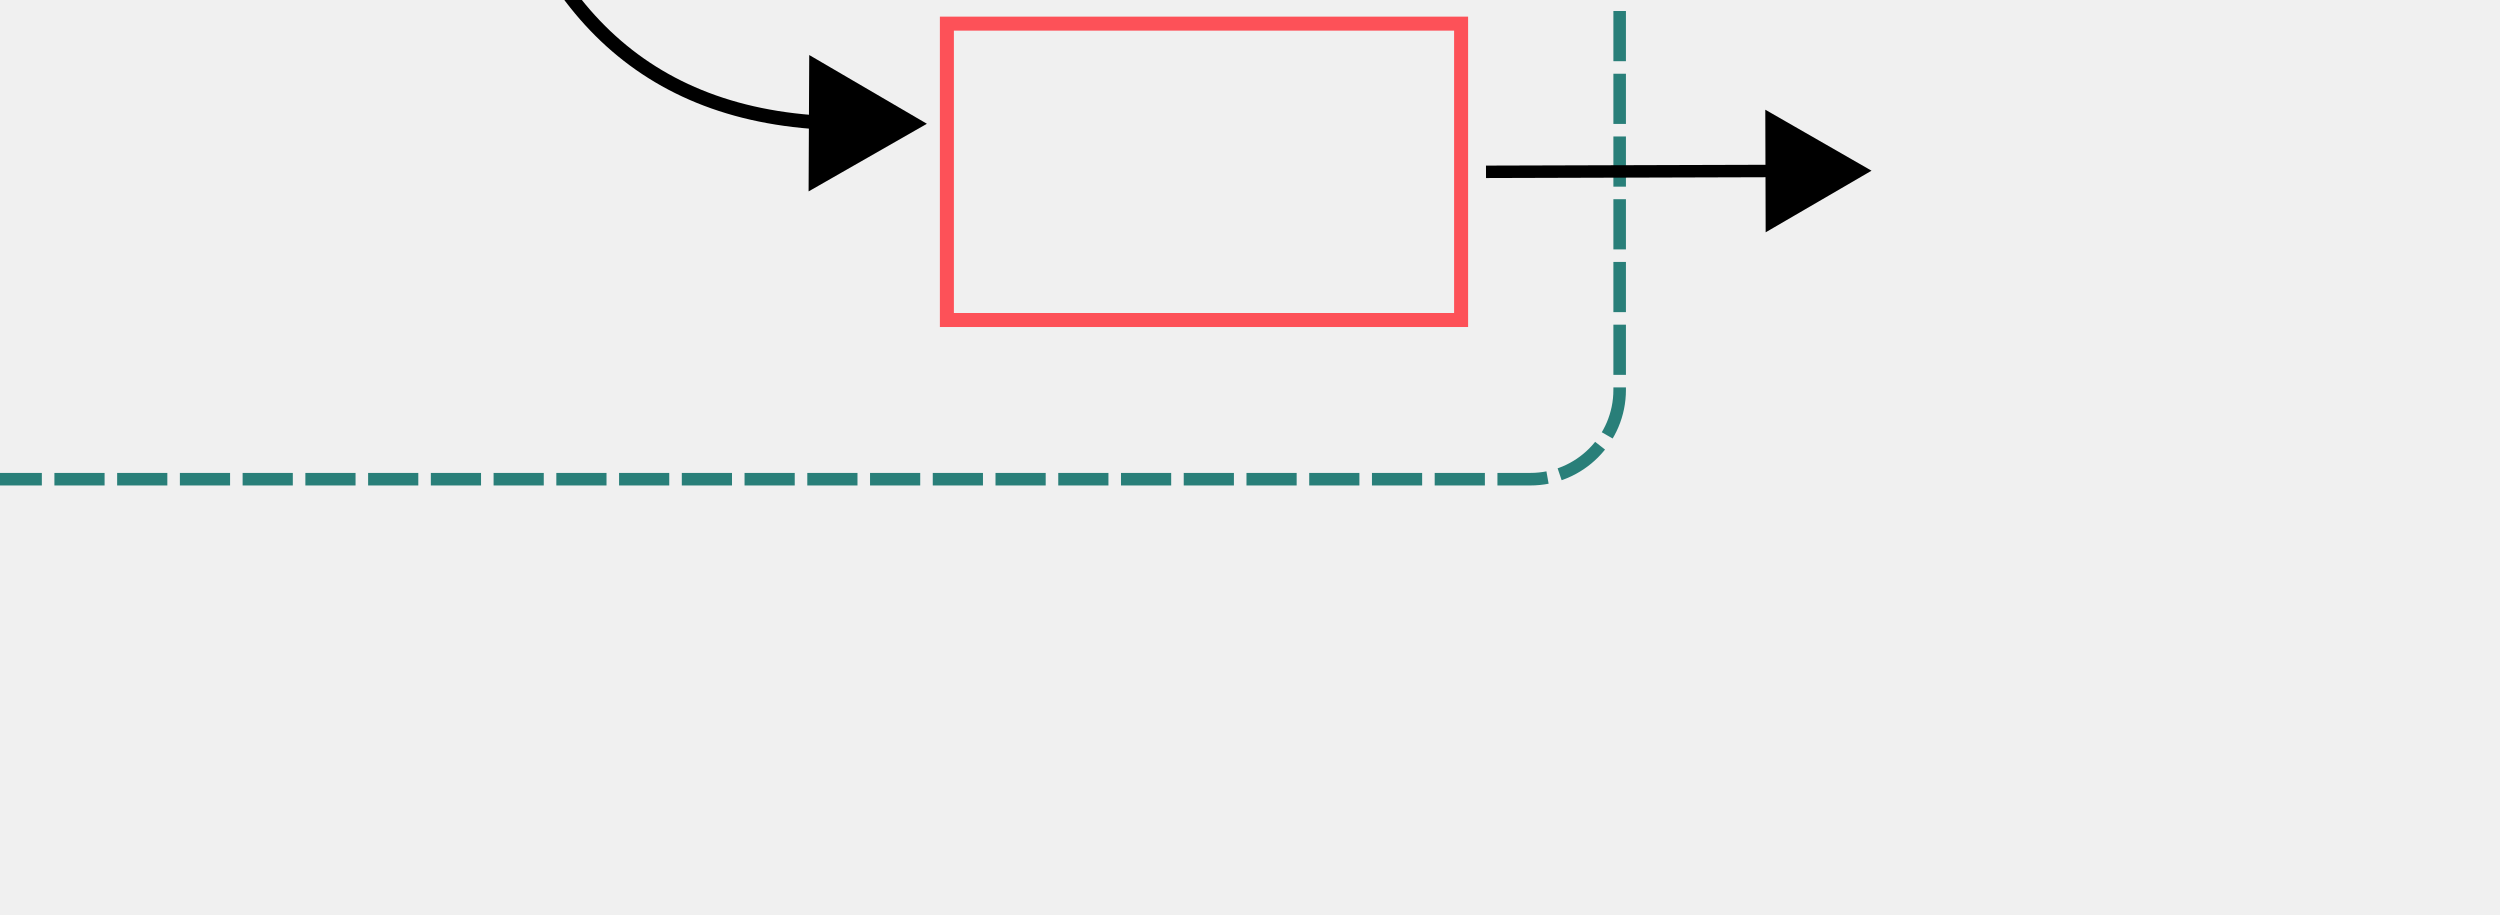
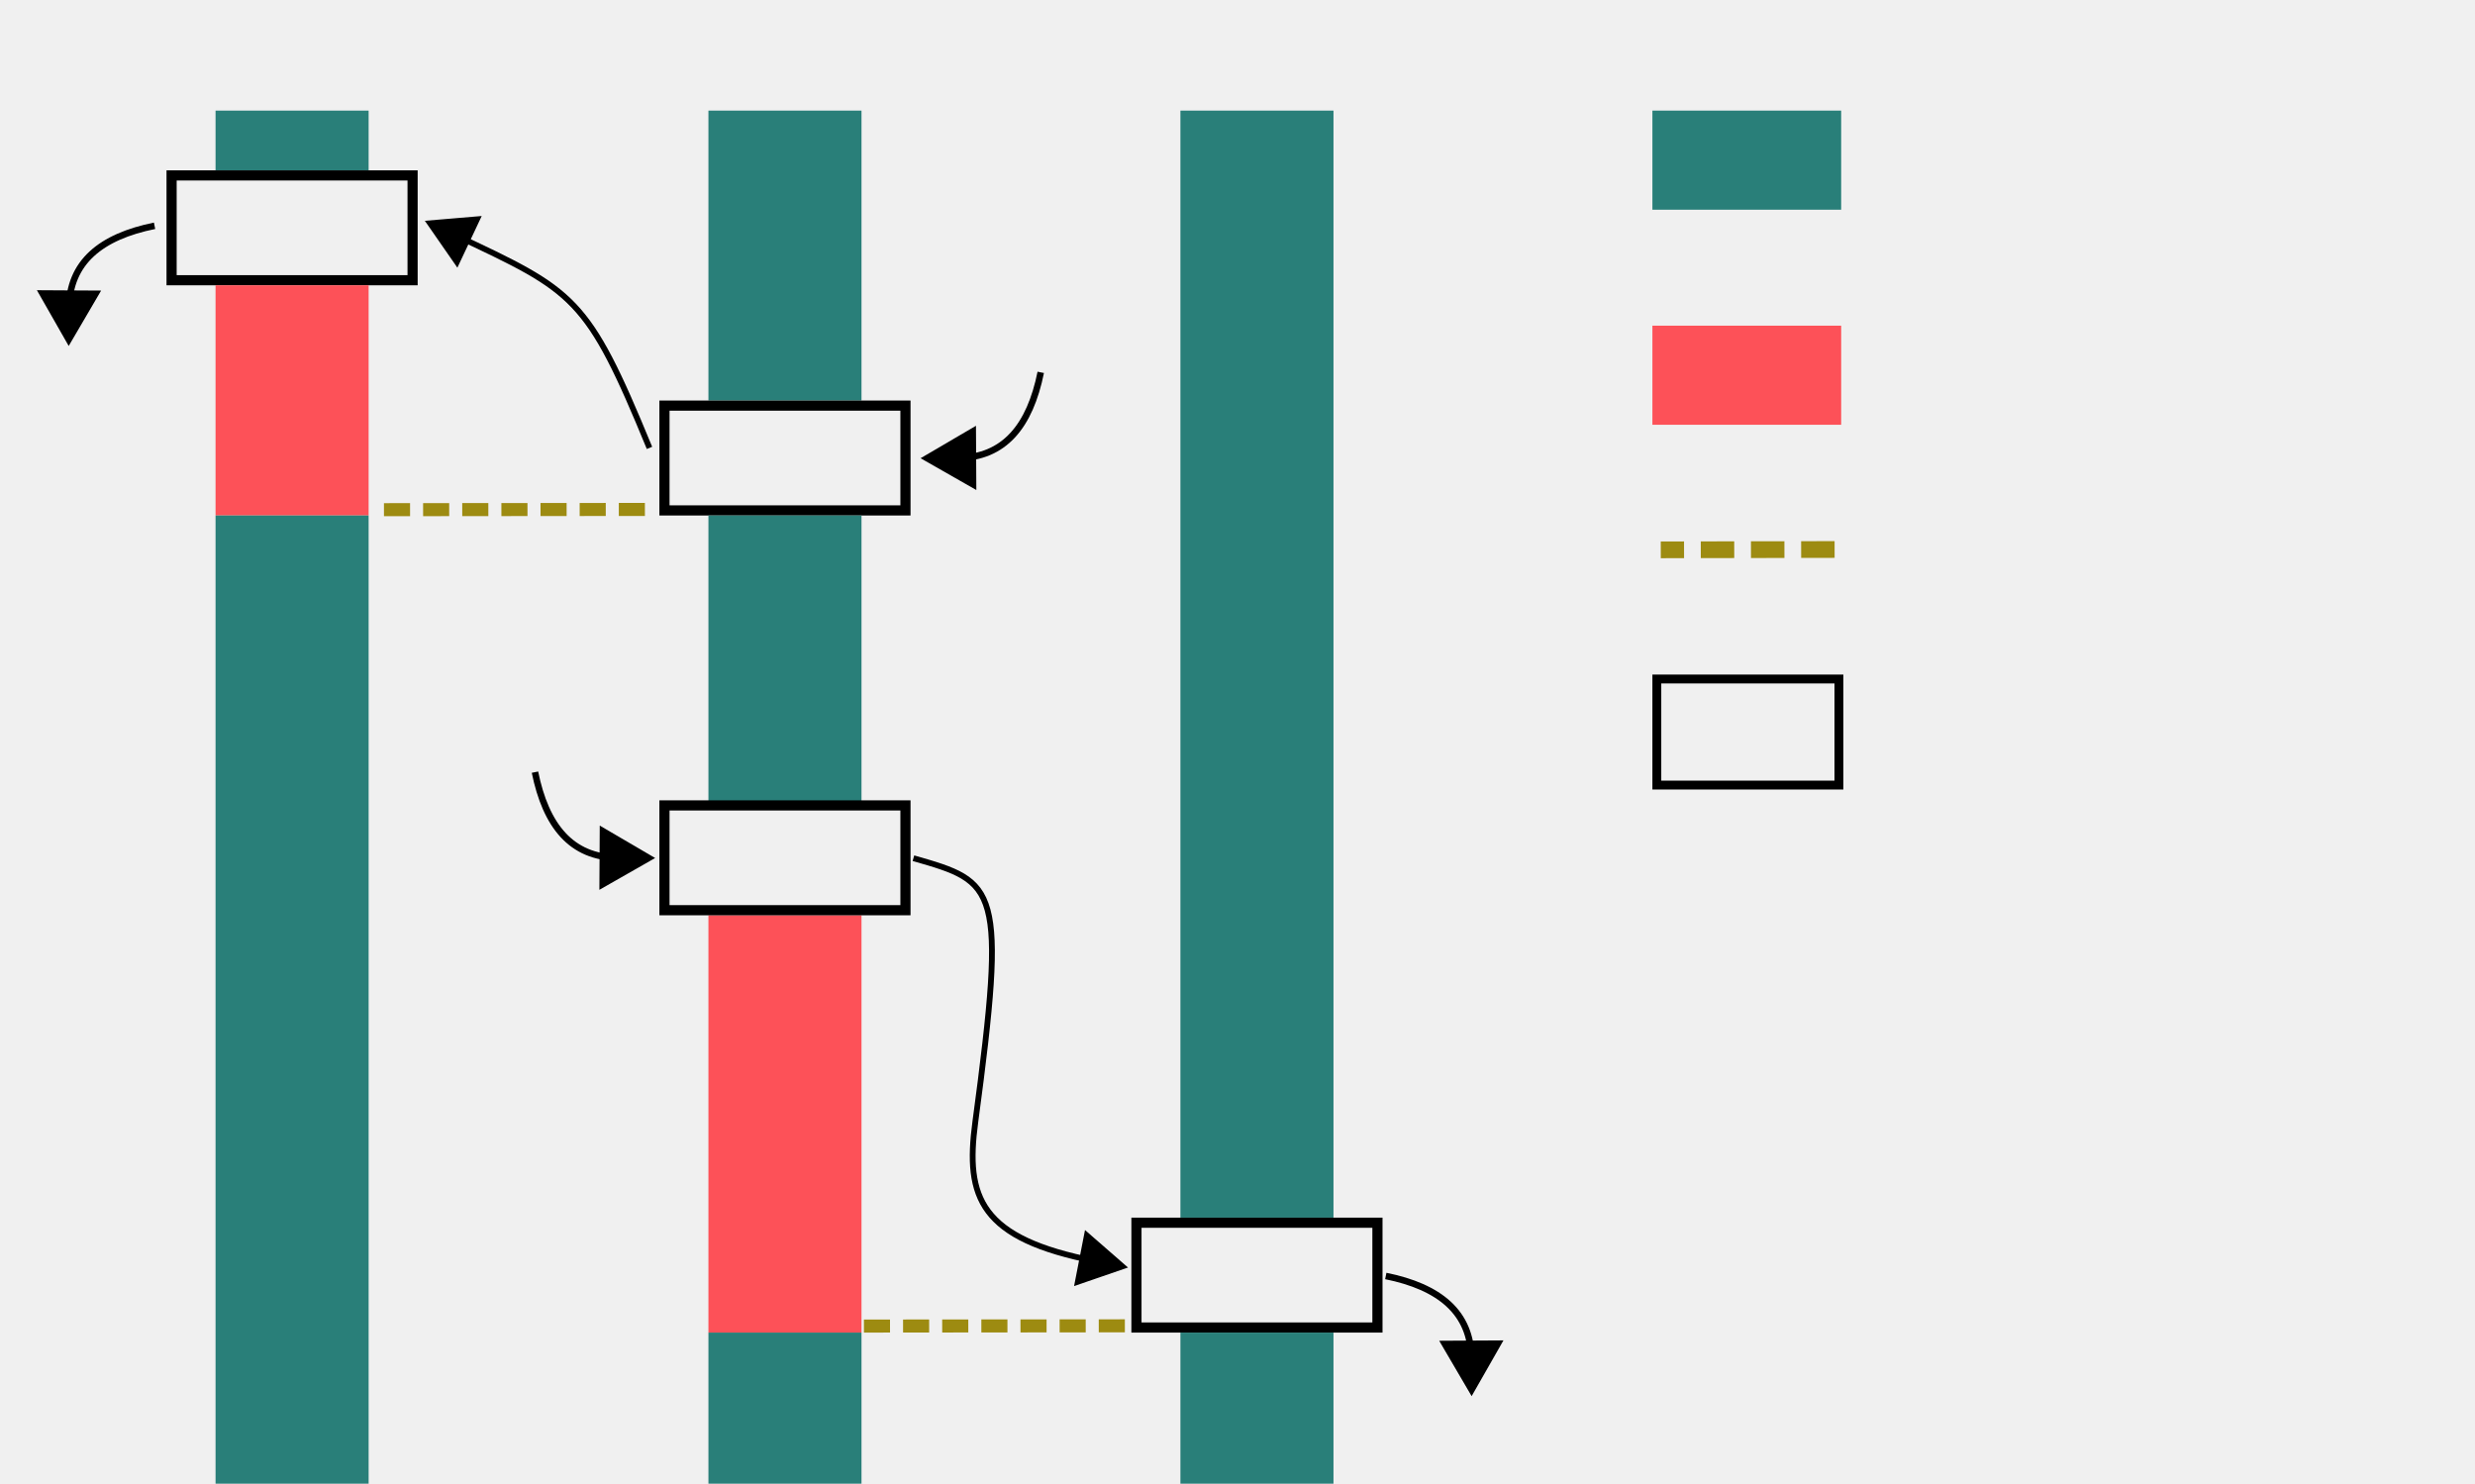
- <svg xmlns="http://www.w3.org/2000/svg" xmlns:ns1="http://www.openswatchbook.org/uri/2009/osb" width="803.308" height="293.74" id="svg2" version="1.1">
+ <svg xmlns="http://www.w3.org/2000/svg" xmlns:ns1="http://www.openswatchbook.org/uri/2009/osb" width="1707.333" height="1023.487" id="svg2" version="1.1">
  <defs id="defs4">
    <marker orient="auto" refY="0" refX="0" id="TriangleOutL" style="overflow:visible">
      <path id="path6024" d="m 5.77,0 -8.65,5 0,-10 8.65,5 z" style="fill-rule:evenodd;stroke:#000000;stroke-width:1pt" transform="scale(0.8,0.8)" />
    </marker>
    <marker orient="auto" refY="0" refX="0" id="TriangleInL" style="overflow:visible">
      <path id="path6015" d="m 5.77,0 -8.65,5 0,-10 8.65,5 z" style="fill-rule:evenodd;stroke:#000000;stroke-width:1pt" transform="scale(-0.8,-0.8)" />
    </marker>
    <marker orient="auto" refY="0" refX="0" id="Arrow1Lend" style="overflow:visible">
      <path id="path5885" d="M 0,0 5,-5 -12.5,0 5,5 0,0 z" style="fill-rule:evenodd;stroke:#000000;stroke-width:1pt" transform="matrix(-0.8,0,0,-0.8,-10,0)" />
    </marker>
    <marker orient="auto" refY="0" refX="0" id="EmptyDiamondM" style="overflow:visible">
      <path id="path5991" d="M 0,-7.071 -7.071,0 0,7.071 7.071,0 0,-7.071 z" style="fill:#ffffff;fill-rule:evenodd;stroke:#000000;stroke-width:1pt" transform="scale(0.4,0.4)" />
    </marker>
    <marker orient="auto" refY="0" refX="0" id="DotL" style="overflow:visible">
      <path id="path5943" d="m -2.5,-1 c 0,2.76 -2.24,5 -5,5 -2.76,0 -5,-2.24 -5,-5 0,-2.76 2.24,-5 5,-5 2.76,0 5,2.24 5,5 z" style="fill-rule:evenodd;stroke:#000000;stroke-width:1pt" transform="matrix(0.8,0,0,0.8,5.92,0.8)" />
    </marker>
    <marker orient="auto" refY="0" refX="0" id="Arrow2Mstart" style="overflow:visible">
      <path id="path5906" style="fill-rule:evenodd;stroke-width:0.625;stroke-linejoin:round" d="M 8.719,4.034 -2.207,0.016 8.719,-4.002 c -1.745,2.372 -1.735,5.617 -6e-7,8.035 z" transform="scale(0.6,0.6)" />
    </marker>
    <marker orient="auto" refY="0" refX="0" id="Arrow2Lstart" style="overflow:visible">
      <path id="path5900" style="fill-rule:evenodd;stroke-width:0.625;stroke-linejoin:round" d="M 8.719,4.034 -2.207,0.016 8.719,-4.002 c -1.745,2.372 -1.735,5.617 -6e-7,8.035 z" transform="matrix(1.1,0,0,1.1,1.1,0)" />
    </marker>
    <marker orient="auto" refY="0" refX="0" id="Arrow1Lstart" style="overflow:visible">
      <path id="path5882" d="M 0,0 5,-5 -12.5,0 5,5 0,0 z" style="fill-rule:evenodd;stroke:#000000;stroke-width:1pt" transform="matrix(0.8,0,0,0.8,10,0)" />
    </marker>
    <marker orient="auto" refY="0" refX="0" id="Arrow2Lend" style="overflow:visible">
      <path id="path5903" style="fill-rule:evenodd;stroke-width:0.625;stroke-linejoin:round" d="M 8.719,4.034 -2.207,0.016 8.719,-4.002 c -1.745,2.372 -1.735,5.617 -6e-7,8.035 z" transform="matrix(-1.1,0,0,-1.1,-1.1,0)" />
    </marker>
    <linearGradient id="linearGradient5559" ns1:paint="solid">
      <stop style="stop-color:#000000;stop-opacity:1;" offset="0" id="stop5561" />
    </linearGradient>
    <marker orient="auto" refY="0" refX="0" id="TriangleOutL-8" style="overflow:visible">
      <path id="path6024-3" d="m 5.77,0 -8.65,5 0,-10 8.65,5 z" style="fill-rule:evenodd;stroke:#000000;stroke-width:1pt" transform="scale(0.8,0.8)" />
    </marker>
    <marker orient="auto" refY="0" refX="0" id="TriangleOutL-4" style="overflow:visible">
      <path id="path6024-8" d="m 5.77,0 -8.65,5 0,-10 8.65,5 z" style="fill-rule:evenodd;stroke:#000000;stroke-width:1pt" transform="scale(0.8,0.8)" />
    </marker>
    <marker orient="auto" refY="0" refX="0" id="TriangleOutL-5" style="overflow:visible">
      <path id="path6024-5" d="m 5.77,0 -8.65,5 0,-10 8.65,5 z" style="fill-rule:evenodd;stroke:#000000;stroke-width:1pt" transform="scale(0.8,0.8)" />
    </marker>
    <marker orient="auto" refY="0" refX="0" id="TriangleOutL-88" style="overflow:visible">
      <path id="path6024-4" d="m 5.77,0 -8.65,5 0,-10 8.65,5 z" style="fill-rule:evenodd;stroke:#000000;stroke-width:1pt" transform="scale(0.8,0.8)" />
    </marker>
    <marker orient="auto" refY="0" refX="0" id="marker3030" style="overflow:visible">
      <path id="path3032" d="m 5.77,0 -8.65,5 0,-10 8.65,5 z" style="fill-rule:evenodd;stroke:#000000;stroke-width:1pt" transform="scale(0.8,0.8)" />
    </marker>
    <marker orient="auto" refY="0" refX="0" id="TriangleInL-0" style="overflow:visible">
      <path id="path6015-4" d="m 5.77,0 -8.65,5 0,-10 8.65,5 z" style="fill-rule:evenodd;stroke:#000000;stroke-width:1pt" transform="scale(-0.8,-0.8)" />
    </marker>
    <marker orient="auto" refY="0" refX="0" id="TriangleInL-8" style="overflow:visible">
      <path id="path6015-1" d="m 5.77,0 -8.65,5 0,-10 8.65,5 z" style="fill-rule:evenodd;stroke:#000000;stroke-width:1pt" transform="scale(-0.8,-0.8)" />
    </marker>
    <marker orient="auto" refY="0" refX="0" id="TriangleInL-85" style="overflow:visible">
      <path id="path6015-7" d="m 5.77,0 -8.65,5 0,-10 8.65,5 z" style="fill-rule:evenodd;stroke:#000000;stroke-width:1pt" transform="scale(-0.8,-0.8)" />
    </marker>
    <marker orient="auto" refY="0" refX="0" id="TriangleInL-9" style="overflow:visible">
      <path id="path6015-48" d="m 5.77,0 -8.65,5 0,-10 8.65,5 z" style="fill-rule:evenodd;stroke:#000000;stroke-width:1pt" transform="scale(-0.8,-0.8)" />
    </marker>
    <marker orient="auto" refY="0" refX="0" id="TriangleInL-86" style="overflow:visible">
      <path id="path6015-8" d="m 5.77,0 -8.65,5 0,-10 8.65,5 z" style="fill-rule:evenodd;stroke:#000000;stroke-width:1pt" transform="scale(-0.8,-0.8)" />
    </marker>
    <marker orient="auto" refY="0" refX="0" id="TriangleInL-03" style="overflow:visible">
      <path id="path6015-0" d="m 5.77,0 -8.65,5 0,-10 8.65,5 z" style="fill-rule:evenodd;stroke:#000000;stroke-width:1pt" transform="scale(-0.8,-0.8)" />
    </marker>
    <marker orient="auto" refY="0" refX="0" id="TriangleInL-02" style="overflow:visible">
      <path id="path6015-9" d="m 5.77,0 -8.65,5 0,-10 8.65,5 z" style="fill-rule:evenodd;stroke:#000000;stroke-width:1pt" transform="scale(-0.8,-0.8)" />
    </marker>
    <marker orient="auto" refY="0" refX="0" id="TriangleInL-02-3" style="overflow:visible">
      <path id="path6015-9-3" d="m 5.77,0 -8.65,5 0,-10 8.65,5 z" style="fill-rule:evenodd;stroke:#000000;stroke-width:1pt" transform="scale(-0.8,-0.8)" />
    </marker>
    <marker orient="auto" refY="0" refX="0" id="TriangleInL-02-9" style="overflow:visible">
      <path id="path6015-9-9" d="m 5.77,0 -8.65,5 0,-10 8.65,5 z" style="fill-rule:evenodd;stroke:#000000;stroke-width:1pt" transform="scale(-0.8,-0.8)" />
    </marker>
    <marker orient="auto" refY="0" refX="0" id="TriangleInL-02-92" style="overflow:visible">
      <path id="path6015-9-6" d="m 5.77,0 -8.65,5 0,-10 8.65,5 z" style="fill-rule:evenodd;stroke:#000000;stroke-width:1pt" transform="scale(-0.8,-0.8)" />
    </marker>
    <marker orient="auto" refY="0" refX="0" id="TriangleInL-02-7" style="overflow:visible">
      <path id="path6015-9-63" d="m 5.77,0 -8.65,5 0,-10 8.65,5 z" style="fill-rule:evenodd;stroke:#000000;stroke-width:1pt" transform="scale(-0.8,-0.8)" />
    </marker>
    <marker orient="auto" refY="0" refX="0" id="TriangleInL-02-0" style="overflow:visible">
      <path id="path6015-9-98" d="m 5.77,0 -8.65,5 0,-10 8.65,5 z" style="fill-rule:evenodd;stroke:#000000;stroke-width:1pt" transform="scale(-0.8,-0.8)" />
    </marker>
    <marker orient="auto" refY="0" refX="0" id="marker5896" style="overflow:visible">
      <path id="path5898" d="m 5.77,0 -8.65,5 0,-10 8.65,5 z" style="fill-rule:evenodd;stroke:#000000;stroke-width:1pt" transform="scale(-0.8,-0.8)" />
    </marker>
    <marker orient="auto" refY="0" refX="0" id="marker5900" style="overflow:visible">
      <path id="path5902" d="m 5.77,0 -8.65,5 0,-10 8.65,5 z" style="fill-rule:evenodd;stroke:#000000;stroke-width:1pt" transform="scale(-0.8,-0.8)" />
    </marker>
    <marker orient="auto" refY="0" refX="0" id="marker5904" style="overflow:visible">
      <path id="path5906-1" d="m 5.77,0 -8.65,5 0,-10 8.65,5 z" style="fill-rule:evenodd;stroke:#000000;stroke-width:1pt" transform="scale(-0.8,-0.8)" />
    </marker>
    <marker orient="auto" refY="0" refX="0" id="marker5908" style="overflow:visible">
      <path id="path5910" d="m 5.77,0 -8.65,5 0,-10 8.65,5 z" style="fill-rule:evenodd;stroke:#000000;stroke-width:1pt" transform="scale(-0.8,-0.8)" />
    </marker>
+     <marker orient="auto" refY="0" refX="0" id="TriangleInL-02-91" style="overflow:visible">
+       <path id="path6015-9-5" d="m 5.77,0 -8.65,5 0,-10 8.65,5 z" style="fill-rule:evenodd;stroke:#000000;stroke-width:1pt" transform="scale(-0.8,-0.8)" />
+     </marker>
+     <marker orient="auto" refY="0" refX="0" id="TriangleInL-02-6" style="overflow:visible">
+       <path id="path6015-9-36" d="m 5.77,0 -8.65,5 0,-10 8.65,5 z" style="fill-rule:evenodd;stroke:#000000;stroke-width:1pt" transform="scale(-0.8,-0.8)" />
+     </marker>
+     <marker orient="auto" refY="0" refX="0" id="TriangleInL-02-01" style="overflow:visible">
+       <path id="path6015-9-7" d="m 5.77,0 -8.65,5 0,-10 8.65,5 z" style="fill-rule:evenodd;stroke:#000000;stroke-width:1pt" transform="scale(-0.8,-0.8)" />
+     </marker>
+     <marker orient="auto" refY="0" refX="0" id="TriangleInL-02-1" style="overflow:visible">
+       <path id="path6015-9-0" d="m 5.77,0 -8.65,5 0,-10 8.65,5 z" style="fill-rule:evenodd;stroke:#000000;stroke-width:1pt" transform="scale(-0.8,-0.8)" />
+     </marker>
+     <marker orient="auto" refY="0" refX="0" id="TriangleInL-02-4" style="overflow:visible">
+       <path id="path6015-9-04" d="m 5.77,0 -8.65,5 0,-10 8.65,5 z" style="fill-rule:evenodd;stroke:#000000;stroke-width:1pt" transform="scale(-0.8,-0.8)" />
+     </marker>
+     <marker orient="auto" refY="0" refX="0" id="TriangleInL-02-16" style="overflow:visible">
+       <path id="path6015-9-983" d="m 5.77,0 -8.65,5 0,-10 8.65,5 z" style="fill-rule:evenodd;stroke:#000000;stroke-width:1pt" transform="scale(-0.8,-0.8)" />
+     </marker>
+     <marker orient="auto" refY="0" refX="0" id="TriangleInL-02-2" style="overflow:visible">
+       <path id="path6015-9-91" d="m 5.77,0 -8.65,5 0,-10 8.65,5 z" style="fill-rule:evenodd;stroke:#000000;stroke-width:1pt" transform="scale(-0.8,-0.8)" />
+     </marker>
  </defs>
-   <g id="layer1" transform="translate(229.7141,-20.84493)">
+   <g id="layer1" transform="translate(-180.2577,-413.0139)">
    <flowRoot xml:space="preserve" id="flowRoot5078" style="font-size:40px;font-style:normal;font-weight:normal;line-height:125%;letter-spacing:0px;word-spacing:0px;fill:#000000;fill-opacity:1;stroke:none;font-family:Sans" transform="translate(110.2729,314.5848)">
      <flowRegion id="flowRegion5080">
        <rect id="rect5082" width="92.143" height="66.429" x="195.714" y="-242.689" />
      </flowRegion>
      <flowPara id="flowPara5084" />
    </flowRoot>
-     <g id="g4007" transform="translate(-320,0)">
-       <rect transform="scale(-1,1)" ry="0" y="-111.292" x="-239.772" height="95.231" width="165.231" id="rect3045" style="color:#000000;fill:none;stroke:#fd5158;stroke-width:4.5;stroke-miterlimit:4;stroke-opacity:1;stroke-dasharray:none;marker:none;visibility:visible;display:inline;overflow:visible;enable-background:accumulate" />
-       <flowRoot transform="translate(150.5993,24.18331)" style="font-size:40px;font-style:normal;font-weight:normal;line-height:100%;letter-spacing:0px;word-spacing:0px;fill:#000000;fill-opacity:1;stroke:none;font-family:Sans" id="flowRoot3923" xml:space="preserve">
-         <flowRegion id="flowRegion3925">
-           <rect style="line-height:100%" y="-124.832" x="-110" height="143.571" width="233.571" id="rect3927" />
-         </flowRegion>
-         <flowPara id="flowPara3941" style="text-align:center;line-height:100%;text-anchor:middle">write</flowPara>
-         <flowPara id="flowPara3947" style="text-align:center;line-height:100%;text-anchor:middle">end</flowPara>
-       </flowRoot>
-     </g>
-     <g id="g4015" transform="translate(0,-20)">
-       <rect transform="scale(-1,1)" ry="0" y="-211.024" x="-239.772" height="95.231" width="165.231" id="rect3045-5" style="color:#000000;fill:none;stroke:#fd5158;stroke-width:4.5;stroke-miterlimit:4;stroke-opacity:1;stroke-dasharray:none;marker:none;visibility:visible;display:inline;overflow:visible;enable-background:accumulate" />
-       <flowRoot transform="translate(142.5153,-75.54804)" style="font-size:40px;font-style:normal;font-weight:normal;line-height:100%;letter-spacing:0px;word-spacing:0px;fill:#000000;fill-opacity:1;stroke:none;font-family:Sans" id="flowRoot3923-9" xml:space="preserve">
-         <flowRegion id="flowRegion3925-2">
-           <rect style="line-height:100%" y="-124.832" x="-110" height="135" width="249.286" id="rect3927-7" />
-         </flowRegion>
-         <flowPara id="flowPara3941-3" style="text-align:center;line-height:100%;text-anchor:middle">read</flowPara>
-         <flowPara id="flowPara3947-5" style="text-align:center;line-height:100%;text-anchor:middle">end</flowPara>
-       </flowRoot>
-     </g>
-     <g id="g3999" transform="translate(0,19.73135)">
-       <rect transform="scale(-1,1)" ry="0" y="8.708" x="-239.772" height="95.231" width="165.231" id="rect3045-9" style="color:#000000;fill:none;stroke:#fd5158;stroke-width:4.5;stroke-miterlimit:4;stroke-opacity:1;stroke-dasharray:none;marker:none;visibility:visible;display:inline;overflow:visible;enable-background:accumulate" />
-       <flowRoot transform="translate(150.3747,144.1833)" style="font-size:40px;font-style:normal;font-weight:normal;line-height:100%;letter-spacing:0px;word-spacing:0px;fill:#000000;fill-opacity:1;stroke:none;font-family:Sans" id="flowRoot3923-0" xml:space="preserve">
-         <flowRegion id="flowRegion3925-1">
-           <rect style="line-height:100%" y="-124.832" x="-110" height="143.571" width="233.571" id="rect3927-2" />
-         </flowRegion>
-         <flowPara id="flowPara3941-5" style="text-align:center;line-height:100%;text-anchor:middle">read</flowPara>
-         <flowPara id="flowPara3947-3" style="text-align:center;line-height:100%;text-anchor:middle">end</flowPara>
-       </flowRoot>
-     </g>
-     <flowRoot xml:space="preserve" id="flowRoot4023" style="font-size:40px;font-style:normal;font-weight:normal;line-height:125%;letter-spacing:0px;word-spacing:0px;fill:#000000;fill-opacity:1;stroke:none;font-family:Sans" transform="translate(1.66132,105.5941)">
+     <flowRoot xml:space="preserve" id="flowRoot4023" style="font-size:40px;font-style:normal;font-weight:normal;line-height:125%;letter-spacing:0px;word-spacing:0px;fill:#000000;fill-opacity:1;stroke:none;font-family:Sans" transform="translate(843.3034,595.6387)">
      <flowRegion id="flowRegion4025">
        <rect id="rect4027" width="275.714" height="214.286" x="-575.714" y="-194.832" />
      </flowRegion>
-       <flowPara id="flowPara4029">Process 1</flowPara>
-     </flowRoot>
-     <flowRoot xml:space="preserve" id="flowRoot4023-9" style="font-size:40px;font-style:normal;font-weight:normal;line-height:125%;letter-spacing:0px;word-spacing:0px;fill:#000000;fill-opacity:1;stroke:none;font-family:Sans" transform="translate(953.8146,-14.13728)">
-       <flowRegion id="flowRegion4025-6">
-         <rect id="rect4027-3" width="275.714" height="214.286" x="-575.714" y="-194.832" />
-       </flowRegion>
-       <flowPara id="flowPara4029-4">Process 2</flowPara>
-     </flowRoot>
-     <flowRoot xml:space="preserve" id="flowRoot4023-6" style="font-size:40px;font-style:normal;font-weight:normal;line-height:125%;letter-spacing:0px;word-spacing:0px;fill:#000000;fill-opacity:1;stroke:none;font-family:Sans" transform="translate(953.8146,245.3254)">
-       <flowRegion id="flowRegion4025-8">
-         <rect id="rect4027-9" width="275.714" height="214.286" x="-575.714" y="-194.832" />
-       </flowRegion>
-       <flowPara id="flowPara4029-6">Process 3</flowPara>
-     </flowRoot>
-     <rect style="color:#000000;fill:none;stroke:#297f79;stroke-width:4.032;stroke-linecap:butt;stroke-linejoin:miter;stroke-miterlimit:4;stroke-opacity:1;stroke-dasharray:16.128, 4.032;stroke-dashoffset:0;marker:none;visibility:visible;display:inline;overflow:visible;enable-background:accumulate" id="rect4087" width="600.707" height="457.611" x="-309.987" y="-282.792" ry="28.682" />
-     <flowRoot xml:space="preserve" id="flowRoot4089" style="font-size:40px;font-style:normal;font-weight:normal;line-height:125%;letter-spacing:0px;word-spacing:0px;fill:#000000;fill-opacity:1;stroke:none;font-family:Sans" transform="translate(129.4459,-134.4617)">
-       <flowRegion id="flowRegion4091">
-         <rect id="rect4093" width="362.857" height="91.429" x="-415.714" y="238.026" />
-       </flowRegion>
-       <flowPara id="flowPara4095">Channel</flowPara>
-     </flowRoot>
-     <path style="color:#000000;fill:none;stroke:#000000;stroke-width:4;stroke-linecap:butt;stroke-linejoin:miter;stroke-miterlimit:4;stroke-opacity:1;stroke-dasharray:none;stroke-dashoffset:0;marker:none;marker-start:url(#TriangleInL-02);visibility:visible;display:inline;overflow:visible;enable-background:accumulate" d="m -276.556,-63.703 -101.153,0.295" id="path5736-6-7-8-0" />
-     <path style="color:#000000;fill:none;stroke:#000000;stroke-width:4;stroke-linecap:butt;stroke-linejoin:miter;stroke-miterlimit:4;stroke-opacity:1;stroke-dasharray:none;stroke-dashoffset:0;marker:none;marker-start:url(#TriangleInL-02);visibility:visible;display:inline;overflow:visible;enable-background:accumulate" d="m 348.925,-183.703 -101.153,0.295" id="path5736-6-7-8-0-2" />
-     <path style="color:#000000;fill:none;stroke:#000000;stroke-width:4;stroke-linecap:butt;stroke-linejoin:miter;stroke-miterlimit:4;stroke-opacity:1;stroke-dasharray:none;stroke-dashoffset:0;marker:none;marker-start:url(#TriangleInL-02);visibility:visible;display:inline;overflow:visible;enable-background:accumulate" d="m 348.925,75.76 -101.153,0.295" id="path5736-6-7-8-0-2-2" />
-     <path style="color:#000000;fill:none;stroke:#000000;stroke-width:4.45;stroke-linecap:butt;stroke-linejoin:miter;stroke-miterlimit:4;stroke-opacity:1;stroke-dasharray:none;stroke-dashoffset:0;marker:none;marker-start:url(#TriangleInL-02);visibility:visible;display:inline;overflow:visible;enable-background:accumulate" d="m 42.834,-175.836 c -64.885,0.305 -100.022,37.222 -115.008,98.941" id="path5736-6-7-8-0-4" />
-     <path style="color:#000000;fill:none;stroke:#000000;stroke-width:4.45;stroke-linecap:butt;stroke-linejoin:miter;stroke-miterlimit:4;stroke-opacity:1;stroke-dasharray:none;stroke-dashoffset:0;marker:none;marker-start:url(#TriangleInL-02);visibility:visible;display:inline;overflow:visible;enable-background:accumulate" d="m 42.834,60.496 c -64.885,-0.305 -100.022,-37.222 -115.008,-98.941" id="path5736-6-7-8-0-4-0" />
-     <g id="g4015-0" transform="matrix(1.119416,0,0,1.119416,49.31628,856.9996)">
-       <rect transform="scale(-1,1)" ry="0" y="-211.024" x="-239.772" height="95.231" width="165.231" id="rect3045-5-9" style="color:#000000;fill:none;stroke:#fd5158;stroke-width:4.5;stroke-miterlimit:4;stroke-opacity:1;stroke-dasharray:none;marker:none;visibility:visible;display:inline;overflow:visible;enable-background:accumulate" />
-       <flowRoot transform="translate(141.3532,-55.54805)" style="font-size:40px;font-style:normal;font-weight:normal;line-height:100%;letter-spacing:0px;word-spacing:0px;fill:#000000;fill-opacity:1;stroke:none;font-family:Sans" id="flowRoot3923-9-3" xml:space="preserve">
-         <flowRegion id="flowRegion3925-2-2">
-           <rect style="line-height:100%" y="-124.832" x="-110" height="135" width="249.286" id="rect3927-7-0" />
-         </flowRegion>
-         <flowPara id="flowPara3947-5-6" style="text-align:center;line-height:100%;text-anchor:middle">mailbox</flowPara>
+       <flowPara id="flowPara4029" style="font-size:48px">Process 1</flowPara>
+     </flowRoot>
+     <path style="color:#000000;fill:none;stroke:#9d8b11;stroke-width:9;stroke-linecap:butt;stroke-linejoin:miter;stroke-miterlimit:4;stroke-opacity:1;stroke-dasharray:18, 9;stroke-dashoffset:0;marker:none;visibility:visible;display:inline;overflow:visible;enable-background:accumulate" d="m 625.129,764.442 -185.523,0.171" id="path5736-6-7-8-0" />
+     <rect style="color:#000000;fill:#fd5158;fill-opacity:1;stroke:none;stroke-width:6.367;marker:none;visibility:visible;display:inline;overflow:visible;enable-background:accumulate" id="rect3045-5-9" width="105.592" height="287.875" x="-774.545" y="1044.408" ry="0" transform="scale(-1,1)" />
+     <path style="color:#000000;fill:none;stroke:#000000;stroke-width:4;stroke-linecap:butt;stroke-linejoin:miter;stroke-miterlimit:4;stroke-opacity:1;stroke-dasharray:none;stroke-dashoffset:0;marker:none;marker-start:url(#TriangleInL-02);visibility:visible;display:inline;overflow:visible;enable-background:accumulate" d="m 936.095,1283.044 c -79.805,-15.573 -90.035,-43.889 -83.031,-96.104 21.956,-163.684 14.883,-165.361 -42.696,-181.911" id="path5736-6-7-8-0-2-2-4" />
+     <rect style="color:#000000;fill:#297f79;fill-opacity:1;stroke:none;stroke-width:6.367;marker:none;visibility:visible;display:inline;overflow:visible;enable-background:accumulate" id="rect3045-5-9-5" width="105.592" height="200" x="-774.545" y="489.319" ry="0" transform="scale(-1,1)" />
+     <rect style="color:#000000;fill:none;stroke:#000000;stroke-width:7;stroke-miterlimit:8;stroke-opacity:1;stroke-dasharray:none;marker:none;visibility:visible;display:inline;overflow:visible;enable-background:accumulate" id="rect3045-1" width="166.24" height="72.295" x="-804.869" y="692.819" ry="0" transform="scale(-1,1)" />
+     <flowRoot xml:space="preserve" id="flowRoot3923-94" style="font-size:40px;font-style:normal;font-weight:normal;line-height:100%;letter-spacing:0px;word-spacing:0px;fill:#000000;fill-opacity:1;stroke:none;font-family:Sans" transform="translate(881.6692,756.58)">
+       <flowRegion id="flowRegion3925-0">
+         <rect id="rect3927-79" width="233.571" height="143.571" x="-110" y="-124.832" style="line-height:100%" />
+       </flowRegion>
+       <flowPara style="text-align:center;line-height:100%;text-anchor:middle" id="flowPara3947-2">write</flowPara>
+     </flowRoot>
+     <path style="color:#000000;fill:none;stroke:#000000;stroke-width:4.5;stroke-linecap:butt;stroke-linejoin:miter;stroke-miterlimit:4;stroke-opacity:1;stroke-dasharray:none;stroke-dashoffset:0;marker:none;marker-start:url(#TriangleInL-02);visibility:visible;display:inline;overflow:visible;enable-background:accumulate" d="m 840.869,728.966 c 32.345,-0.182 49.861,-22.227 57.332,-59.084" id="path5736-6-7-8-0-4-0-8" />
+     <rect style="color:#000000;fill:#297f79;fill-opacity:1;stroke:none;stroke-width:6.367;marker:none;visibility:visible;display:inline;overflow:visible;enable-background:accumulate" id="rect3045-5-9-5-8" width="105.592" height="200" x="-774.545" y="768.613" ry="0" transform="scale(-1,1)" />
+     <rect style="color:#000000;fill:none;stroke:#000000;stroke-width:7;stroke-miterlimit:8;stroke-opacity:1;stroke-dasharray:none;marker:none;visibility:visible;display:inline;overflow:visible;enable-background:accumulate" id="rect3045-1-8" width="166.24" height="72.295" x="-804.869" y="968.613" ry="0" transform="scale(-1,1)" />
+     <flowRoot xml:space="preserve" id="flowRoot3923-94-4" style="font-size:40px;font-style:normal;font-weight:normal;line-height:100%;letter-spacing:0px;word-spacing:0px;fill:#000000;fill-opacity:1;stroke:none;font-family:Sans" transform="translate(540.4904,1029.808)">
+       <flowRegion id="flowRegion3925-0-2">
+         <rect id="rect3927-79-5" width="233.571" height="143.571" x="-110" y="-124.832" style="line-height:100%" />
+       </flowRegion>
+       <flowPara style="text-align:center;line-height:100%;text-anchor:middle" id="flowPara3947-2-3">write</flowPara>
+     </flowRoot>
+     <path style="color:#000000;fill:none;stroke:#000000;stroke-width:4.5;stroke-linecap:butt;stroke-linejoin:miter;stroke-miterlimit:4;stroke-opacity:1;stroke-dasharray:none;stroke-dashoffset:0;marker:none;marker-start:url(#TriangleInL-02);visibility:visible;display:inline;overflow:visible;enable-background:accumulate" d="m 606.629,1004.76 c -32.345,-0.182 -49.861,-22.227 -57.332,-59.084" id="path5736-6-7-8-0-4-0-8-1" />
+     <rect style="color:#000000;fill:#297f79;fill-opacity:1;stroke:none;stroke-width:6.367;marker:none;visibility:visible;display:inline;overflow:visible;enable-background:accumulate" id="rect3045-5-9-5-3" width="105.592" height="763.669" x="-1100.136" y="489.319" ry="0" transform="scale(-1,1)" />
+     <rect style="color:#000000;fill:none;stroke:#000000;stroke-width:7;stroke-miterlimit:8;stroke-opacity:1;stroke-dasharray:none;marker:none;visibility:visible;display:inline;overflow:visible;enable-background:accumulate" id="rect3045-1-8-6" width="166.24" height="72.295" x="-1130.46" y="1256.488" ry="0" transform="scale(-1,1)" />
+     <rect style="color:#000000;fill:#297f79;fill-opacity:1;stroke:none;stroke-width:6.367;marker:none;visibility:visible;display:inline;overflow:visible;enable-background:accumulate" id="rect3045-5-9-5-3-3" width="105.592" height="41.209" x="-434.545" y="489.319" ry="0" transform="scale(-1,1)" />
+     <rect style="color:#000000;fill:none;stroke:#000000;stroke-width:7;stroke-miterlimit:8;stroke-opacity:1;stroke-dasharray:none;marker:none;visibility:visible;display:inline;overflow:visible;enable-background:accumulate" id="rect3045-1-8-6-0" width="166.24" height="72.295" x="-464.869" y="534.028" ry="0" transform="scale(-1,1)" />
+     <flowRoot xml:space="preserve" id="flowRoot3923-94-4-4-9" style="font-size:40px;font-style:normal;font-weight:normal;line-height:100%;letter-spacing:0px;word-spacing:0px;fill:#000000;fill-opacity:1;stroke:none;font-family:Sans" transform="translate(214.912,770.9841)">
+       <flowRegion id="flowRegion3925-0-2-9-0">
+         <rect id="rect3927-79-5-2-4" width="233.571" height="143.571" x="-110" y="-124.832" style="line-height:100%" />
+       </flowRegion>
+       <flowPara style="text-align:center;line-height:100%;text-anchor:middle" id="flowPara4733">read</flowPara>
+     </flowRoot>
+     <rect style="color:#000000;fill:#fd5158;fill-opacity:1;stroke:none;stroke-width:6.367;marker:none;visibility:visible;display:inline;overflow:visible;enable-background:accumulate" id="rect3045-5-9-1" width="105.592" height="158.791" x="-434.545" y="609.822" ry="0" transform="scale(-1,1)" />
+     <rect style="color:#000000;fill:#297f79;fill-opacity:1;stroke:none;stroke-width:6.367;marker:none;visibility:visible;display:inline;overflow:visible;enable-background:accumulate" id="rect3045-5-9-5-3-9" width="105.592" height="667.888" x="-434.545" y="768.613" ry="0" transform="scale(-1,1)" />
+     <flowRoot xml:space="preserve" id="flowRoot3923-94-4-4-9-0" style="font-size:40px;font-style:normal;font-weight:normal;line-height:100%;letter-spacing:0px;word-spacing:0px;fill:#000000;fill-opacity:1;stroke:none;font-family:Sans" transform="translate(1192.354,1505.444)">
+       <flowRegion id="flowRegion3925-0-2-9-0-8">
+         <rect id="rect3927-79-5-2-4-8" width="233.571" height="143.571" x="-110" y="-124.832" style="line-height:100%" />
+       </flowRegion>
+       <flowPara style="text-align:center;line-height:100%;text-anchor:middle" id="flowPara3947-2-3-4-8-4">read</flowPara>
+     </flowRoot>
+     <path style="color:#000000;fill:none;stroke:#000000;stroke-width:4.5;stroke-linecap:butt;stroke-linejoin:miter;stroke-miterlimit:4;stroke-opacity:1;stroke-dasharray:none;stroke-dashoffset:0;marker:none;marker-start:url(#TriangleInL-02);visibility:visible;display:inline;overflow:visible;enable-background:accumulate" d="m 1195.294,1350.563 c -0.182,-32.345 -22.227,-49.861 -59.084,-57.332" id="path5736-6-7-8-0-4-0-8-1-2-3-4" />
+     <rect style="color:#000000;fill:#297f79;fill-opacity:1;stroke:none;stroke-width:6.367;marker:none;visibility:visible;display:inline;overflow:visible;enable-background:accumulate" id="rect3045-5-9-5-1" width="105.592" height="104.219" x="-774.545" y="1332.283" ry="0" transform="scale(-1,1)" />
+     <rect style="color:#000000;fill:#297f79;fill-opacity:1;stroke:none;stroke-width:6.367;marker:none;visibility:visible;display:inline;overflow:visible;enable-background:accumulate" id="rect3045-5-9-5-1-5" width="105.592" height="104.219" x="-1100.137" y="1332.283" ry="0" transform="scale(-1,1)" />
+     <path style="color:#000000;fill:none;stroke:#000000;stroke-width:4.5;stroke-linecap:butt;stroke-linejoin:miter;stroke-miterlimit:4;stroke-opacity:1;stroke-dasharray:none;stroke-dashoffset:0;marker:none;marker-start:url(#TriangleInL-02);visibility:visible;display:inline;overflow:visible;enable-background:accumulate" d="m 227.795,626.103 c 0.182,-32.345 22.227,-49.861 59.084,-57.332" id="path5736-6-7-8-0-4-0-8-1-2-3-8" />
+     <path style="color:#000000;fill:none;stroke:#000000;stroke-width:4;stroke-linecap:butt;stroke-linejoin:miter;stroke-miterlimit:4;stroke-opacity:1;stroke-dasharray:none;stroke-dashoffset:0;marker:none;marker-start:url(#TriangleInL-02);visibility:visible;display:inline;overflow:visible;enable-background:accumulate" d="m 493.895,575.013 c 82.85,39.011 91.352,42.244 134.397,146.965" id="path5736-6-7-8-0-2-3" />
+     <flowRoot xml:space="preserve" id="flowRoot4023-96" style="font-size:40px;font-style:normal;font-weight:normal;line-height:125%;letter-spacing:0px;word-spacing:0px;fill:#000000;fill-opacity:1;stroke:none;font-family:Sans" transform="translate(1183.303,595.6387)">
+       <flowRegion id="flowRegion4025-61">
+         <rect id="rect4027-8" width="275.714" height="214.286" x="-575.714" y="-194.832" />
+       </flowRegion>
+       <flowPara id="flowPara4029-2" style="font-size:48px">Process 2 </flowPara>
+     </flowRoot>
+     <flowRoot xml:space="preserve" id="flowRoot4023-96-1" style="font-size:40px;font-style:normal;font-weight:normal;line-height:125%;letter-spacing:0px;word-spacing:0px;fill:#000000;fill-opacity:1;stroke:none;font-family:Sans" transform="translate(1523.303,595.6387)">
+       <flowRegion id="flowRegion4025-61-2">
+         <rect id="rect4027-8-4" width="275.714" height="214.286" x="-575.714" y="-194.832" />
+       </flowRegion>
+       <flowPara id="flowPara4029-2-0" style="font-size:48px">Process 3</flowPara>
+     </flowRoot>
+     <path style="color:#000000;fill:none;stroke:#9d8b11;stroke-width:9;stroke-linecap:butt;stroke-linejoin:miter;stroke-miterlimit:4;stroke-opacity:1;stroke-dasharray:18, 9;stroke-dashoffset:0;marker:none;visibility:visible;display:inline;overflow:visible;enable-background:accumulate" d="m 956.22,1327.611 -185.523,0.171" id="path5736-6-7-8-0-8" />
+     <g id="g3175" transform="translate(-30.08606,-121.534)">
+       <rect transform="scale(-1,1)" ry="0" y="610.853" x="-1480.446" height="68.357" width="130.224" id="rect3045-5-9-5-3-4" style="color:#000000;fill:#297f79;fill-opacity:1;stroke:none;stroke-width:6.367;marker:none;visibility:visible;display:inline;overflow:visible;enable-background:accumulate" />
+       <rect transform="scale(-1,1)" ry="0" y="759.21" x="-1480.446" height="68.357" width="130.224" id="rect3045-5-9-4" style="color:#000000;fill:#fd5158;fill-opacity:1;stroke:none;stroke-width:6.367;marker:none;visibility:visible;display:inline;overflow:visible;enable-background:accumulate" />
+       <path id="path5736-6-7-8-0-8-8" d="m 1475.914,913.607 -119.921,0.237" style="color:#000000;fill:none;stroke:#9d8b11;stroke-width:11.54;stroke-linecap:butt;stroke-linejoin:miter;stroke-miterlimit:4;stroke-opacity:1;stroke-dasharray:23.08, 11.54;stroke-dashoffset:0;marker:none;visibility:visible;display:inline;overflow:visible;enable-background:accumulate" />
+       <flowRoot transform="translate(1606.521,752.8909)" style="font-size:40px;font-style:normal;font-weight:normal;text-align:start;line-height:100%;letter-spacing:0px;word-spacing:0px;text-anchor:start;fill:#000000;fill-opacity:1;stroke:none;font-family:Sans" id="flowRoot3923-94-2" xml:space="preserve">
+         <flowRegion id="flowRegion3925-0-3">
+           <rect style="text-align:start;line-height:100%;text-anchor:start" y="-124.832" x="-110" height="143.571" width="233.571" id="rect3927-79-4" />
+         </flowRegion>
+         <flowPara id="flowPara3947-2-8" style="text-align:start;line-height:100%;text-anchor:start">Execution</flowPara>
+       </flowRoot>
+       <flowRoot transform="translate(1606.521,901.2479)" style="font-size:40px;font-style:normal;font-weight:normal;text-align:start;line-height:100%;letter-spacing:0px;word-spacing:0px;text-anchor:start;fill:#000000;fill-opacity:1;stroke:none;font-family:Sans" id="flowRoot3923-94-2-6" xml:space="preserve">
+         <flowRegion id="flowRegion3925-0-3-9">
+           <rect style="text-align:start;line-height:100%;text-anchor:start" y="-124.832" x="-110" height="143.571" width="233.571" id="rect3927-79-4-0" />
+         </flowRegion>
+         <flowPara id="flowPara3947-2-8-0" style="text-align:start;line-height:100%;text-anchor:start">Blocked</flowPara>
+       </flowRoot>
+       <flowRoot transform="translate(1608.028,1021.586)" style="font-size:40px;font-style:normal;font-weight:normal;text-align:start;line-height:100%;letter-spacing:0px;word-spacing:0px;text-anchor:start;fill:#000000;fill-opacity:1;stroke:none;font-family:Sans" id="flowRoot3923-94-2-6-8" xml:space="preserve">
+         <flowRegion id="flowRegion3925-0-3-9-9">
+           <rect style="text-align:start;line-height:100%;text-anchor:start" y="-124.832" x="-110" height="134.196" width="485.134" id="rect3927-79-4-0-0" />
+         </flowRegion>
+         <flowPara id="flowPara3947-2-8-0-3" style="text-align:start;line-height:100%;text-anchor:start">Synchronized in time</flowPara>
+       </flowRoot>
+       <rect transform="scale(-1,1)" ry="0" y="1002.946" x="-1478.893" height="73.173" width="125.61" id="rect3045-1-5" style="color:#000000;fill:none;stroke:#000000;stroke-width:6.122;stroke-miterlimit:8;stroke-opacity:1;stroke-dasharray:none;marker:none;visibility:visible;display:inline;overflow:visible;enable-background:accumulate" />
+       <flowRoot transform="translate(1609.708,1147.392)" style="font-size:40px;font-style:normal;font-weight:normal;text-align:start;line-height:100%;letter-spacing:0px;word-spacing:0px;text-anchor:start;fill:#000000;fill-opacity:1;stroke:none;font-family:Sans" id="flowRoot3923-94-2-6-8-8" xml:space="preserve">
+         <flowRegion id="flowRegion3925-0-3-9-9-7">
+           <rect style="text-align:start;line-height:100%;text-anchor:start" y="-124.832" x="-110" height="134.196" width="485.134" id="rect3927-79-4-0-0-2" />
+         </flowRegion>
+         <flowPara id="flowPara3947-2-8-0-3-1" style="text-align:start;line-height:100%;text-anchor:start">Channel end</flowPara>
      </flowRoot>
    </g>
-     <g id="g3999-4" transform="translate(57.94889,883.1722)">
-       <rect transform="scale(-1,1)" ry="0" y="8.708" x="-239.772" height="95.231" width="165.231" id="rect3045-9-3" style="color:#000000;fill:none;stroke:#fd5158;stroke-width:4.5;stroke-miterlimit:4;stroke-opacity:1;stroke-dasharray:none;marker:none;visibility:visible;display:inline;overflow:visible;enable-background:accumulate" />
-       <flowRoot transform="translate(150.3747,144.1833)" style="font-size:40px;font-style:normal;font-weight:normal;line-height:100%;letter-spacing:0px;word-spacing:0px;fill:#000000;fill-opacity:1;stroke:none;font-family:Sans" id="flowRoot3923-0-5" xml:space="preserve">
-         <flowRegion id="flowRegion3925-1-5">
-           <rect style="line-height:100%" y="-124.832" x="-110" height="143.571" width="233.571" id="rect3927-2-7" />
-         </flowRegion>
-         <flowPara id="flowPara3941-5-4" style="text-align:center;line-height:100%;text-anchor:middle">read</flowPara>
-         <flowPara id="flowPara3947-3-9" style="text-align:center;line-height:100%;text-anchor:middle">end</flowPara>
-       </flowRoot>
-     </g>
-     <flowRoot xml:space="preserve" id="flowRoot4023-3" style="font-size:40px;font-style:normal;font-weight:normal;line-height:125%;letter-spacing:0px;word-spacing:0px;fill:#000000;fill-opacity:1;stroke:none;font-family:Sans" transform="translate(59.61021,969.0349)">
-       <flowRegion id="flowRegion4025-0">
-         <rect id="rect4027-6" width="275.714" height="214.286" x="-575.714" y="-194.832" />
-       </flowRegion>
-       <flowPara id="flowPara4029-9">Actor 1</flowPara>
-     </flowRoot>
-     <flowRoot xml:space="preserve" id="flowRoot4023-9-3" style="font-size:40px;font-style:normal;font-weight:normal;line-height:125%;letter-spacing:0px;word-spacing:0px;fill:#000000;fill-opacity:1;stroke:none;font-family:Sans" transform="translate(1011.763,849.3035)">
-       <flowRegion id="flowRegion4025-6-8">
-         <rect id="rect4027-3-1" width="275.714" height="214.286" x="-575.714" y="-194.832" />
-       </flowRegion>
-       <flowPara id="flowPara4029-4-4">Process 2</flowPara>
-     </flowRoot>
-     <flowRoot xml:space="preserve" id="flowRoot4023-6-8" style="font-size:40px;font-style:normal;font-weight:normal;line-height:125%;letter-spacing:0px;word-spacing:0px;fill:#000000;fill-opacity:1;stroke:none;font-family:Sans" transform="translate(1011.763,1108.766)">
-       <flowRegion id="flowRegion4025-8-3">
-         <rect id="rect4027-9-3" width="275.714" height="214.286" x="-575.714" y="-194.832" />
-       </flowRegion>
-       <flowPara id="flowPara4029-6-6">Process 3</flowPara>
-     </flowRoot>
-     <path style="color:#000000;fill:none;stroke:#000000;stroke-width:4;stroke-linecap:butt;stroke-linejoin:miter;stroke-miterlimit:4;stroke-opacity:1;stroke-dasharray:none;stroke-dashoffset:0;marker:none;marker-start:url(#TriangleInL-02);visibility:visible;display:inline;overflow:visible;enable-background:accumulate" d="m 406.874,679.738 -101.153,0.295" id="path5736-6-7-8-0-2-1" />
-     <path style="color:#000000;fill:none;stroke:#000000;stroke-width:4;stroke-linecap:butt;stroke-linejoin:miter;stroke-miterlimit:4;stroke-opacity:1;stroke-dasharray:none;stroke-dashoffset:0;marker:none;marker-start:url(#TriangleInL-02);visibility:visible;display:inline;overflow:visible;enable-background:accumulate" d="m 406.874,939.201 -101.153,0.295" id="path5736-6-7-8-0-2-2-4" />
  </g>
</svg>
